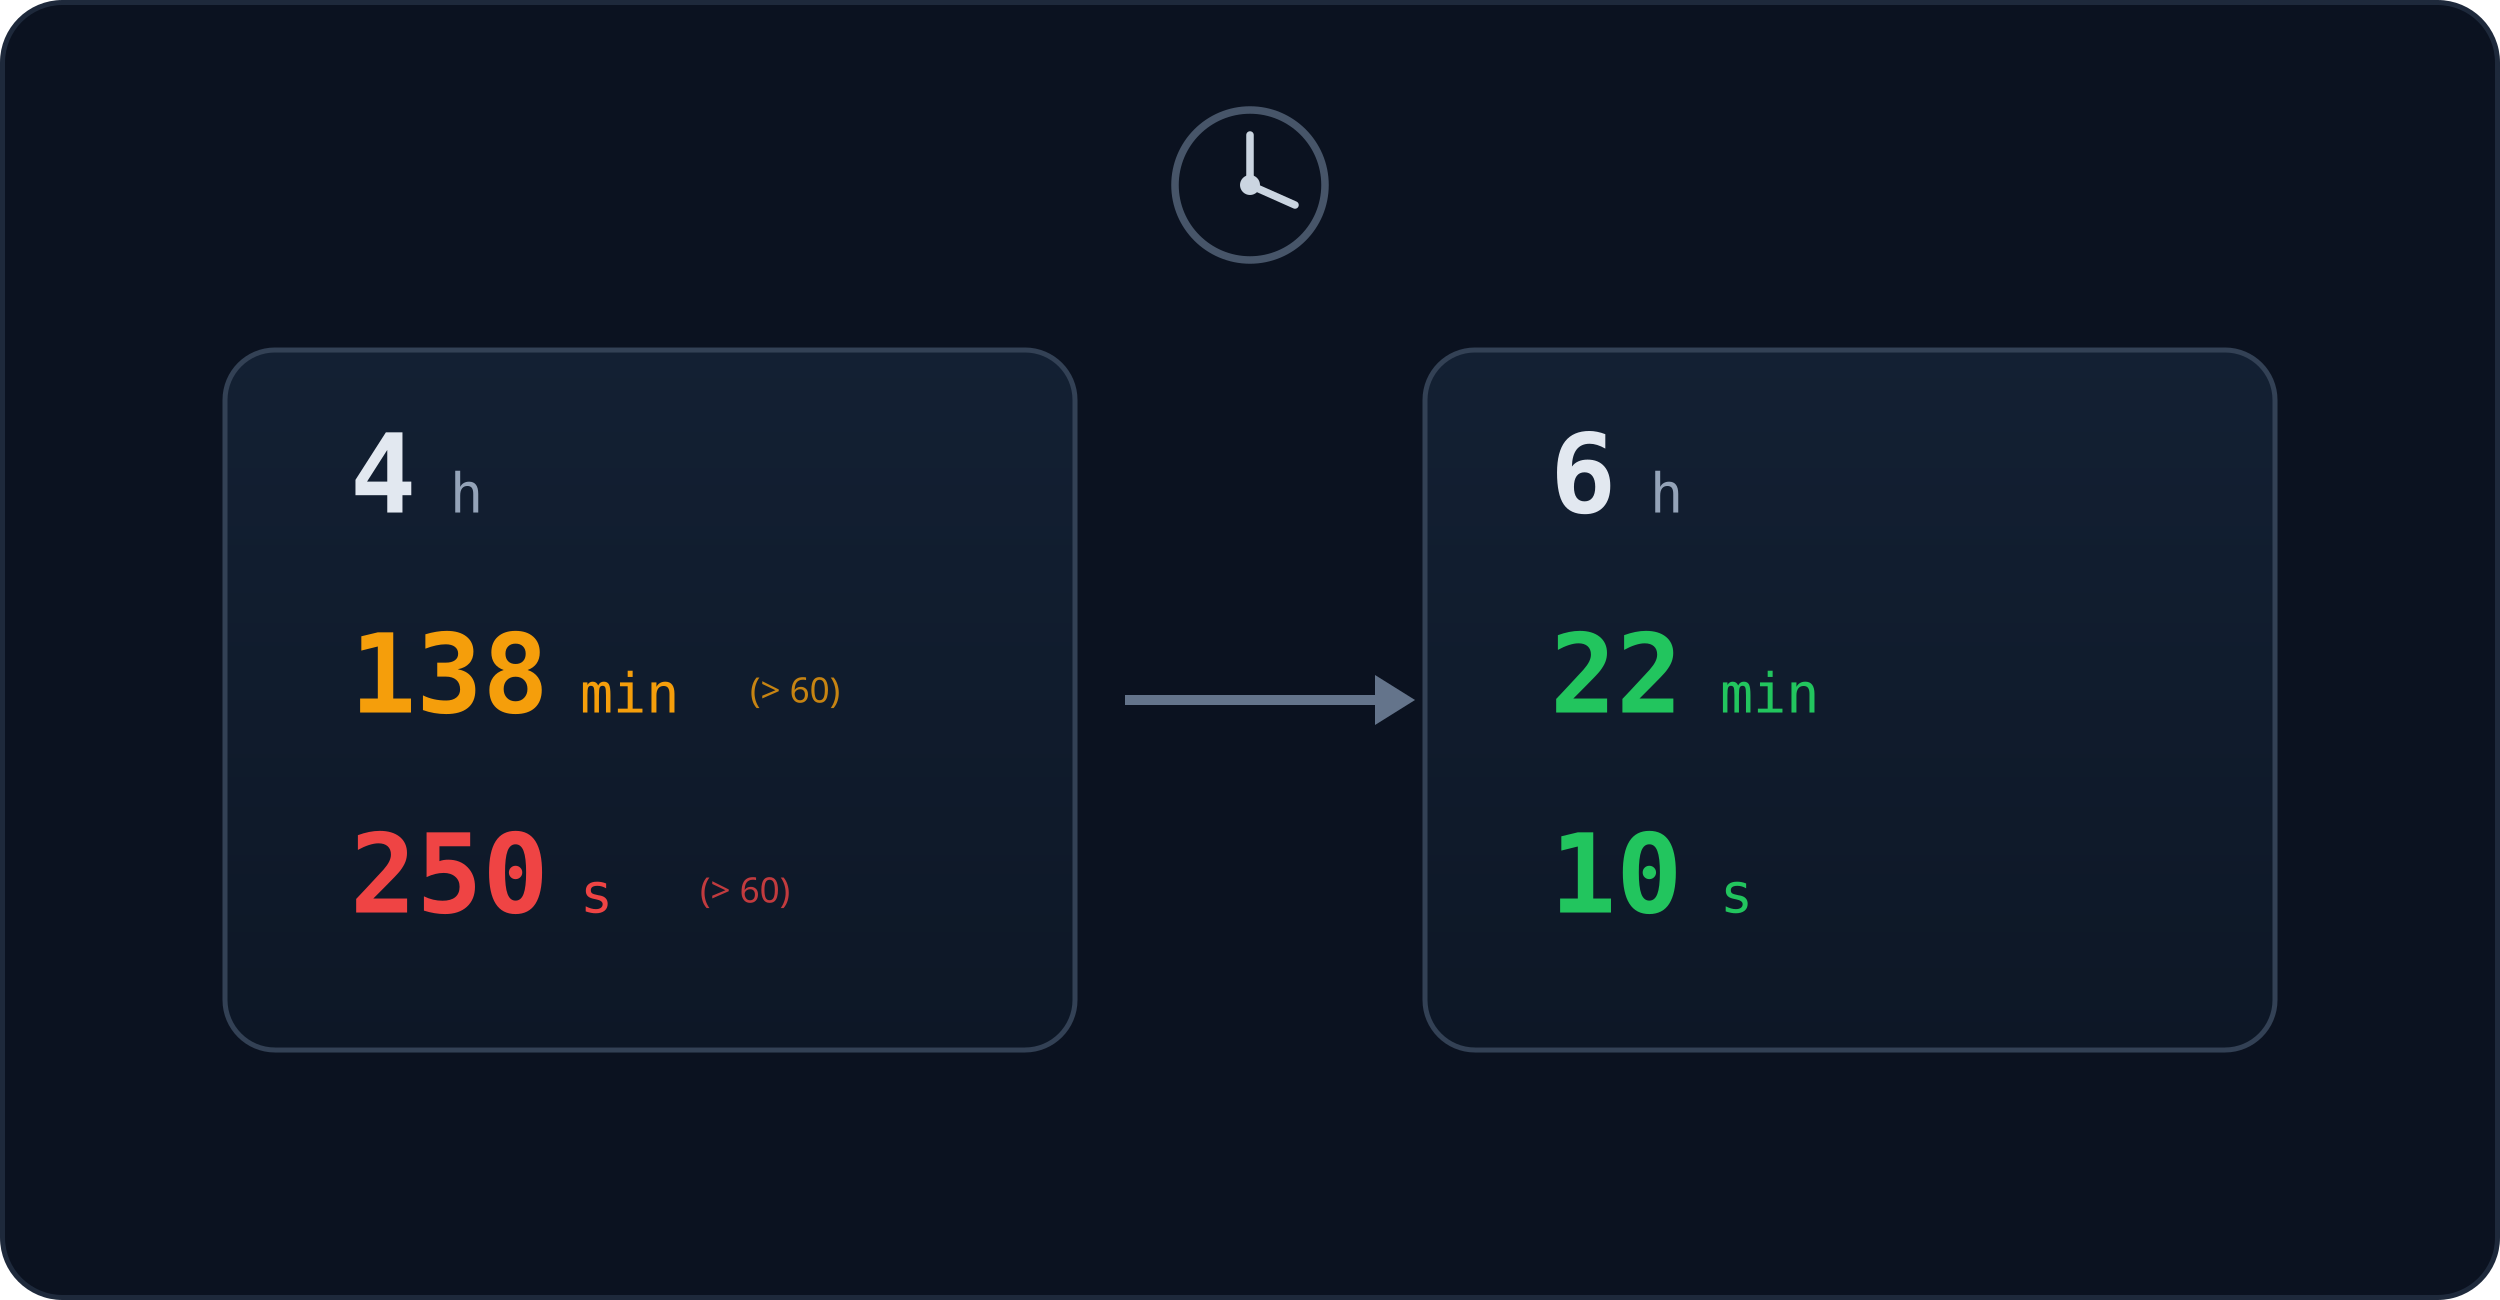
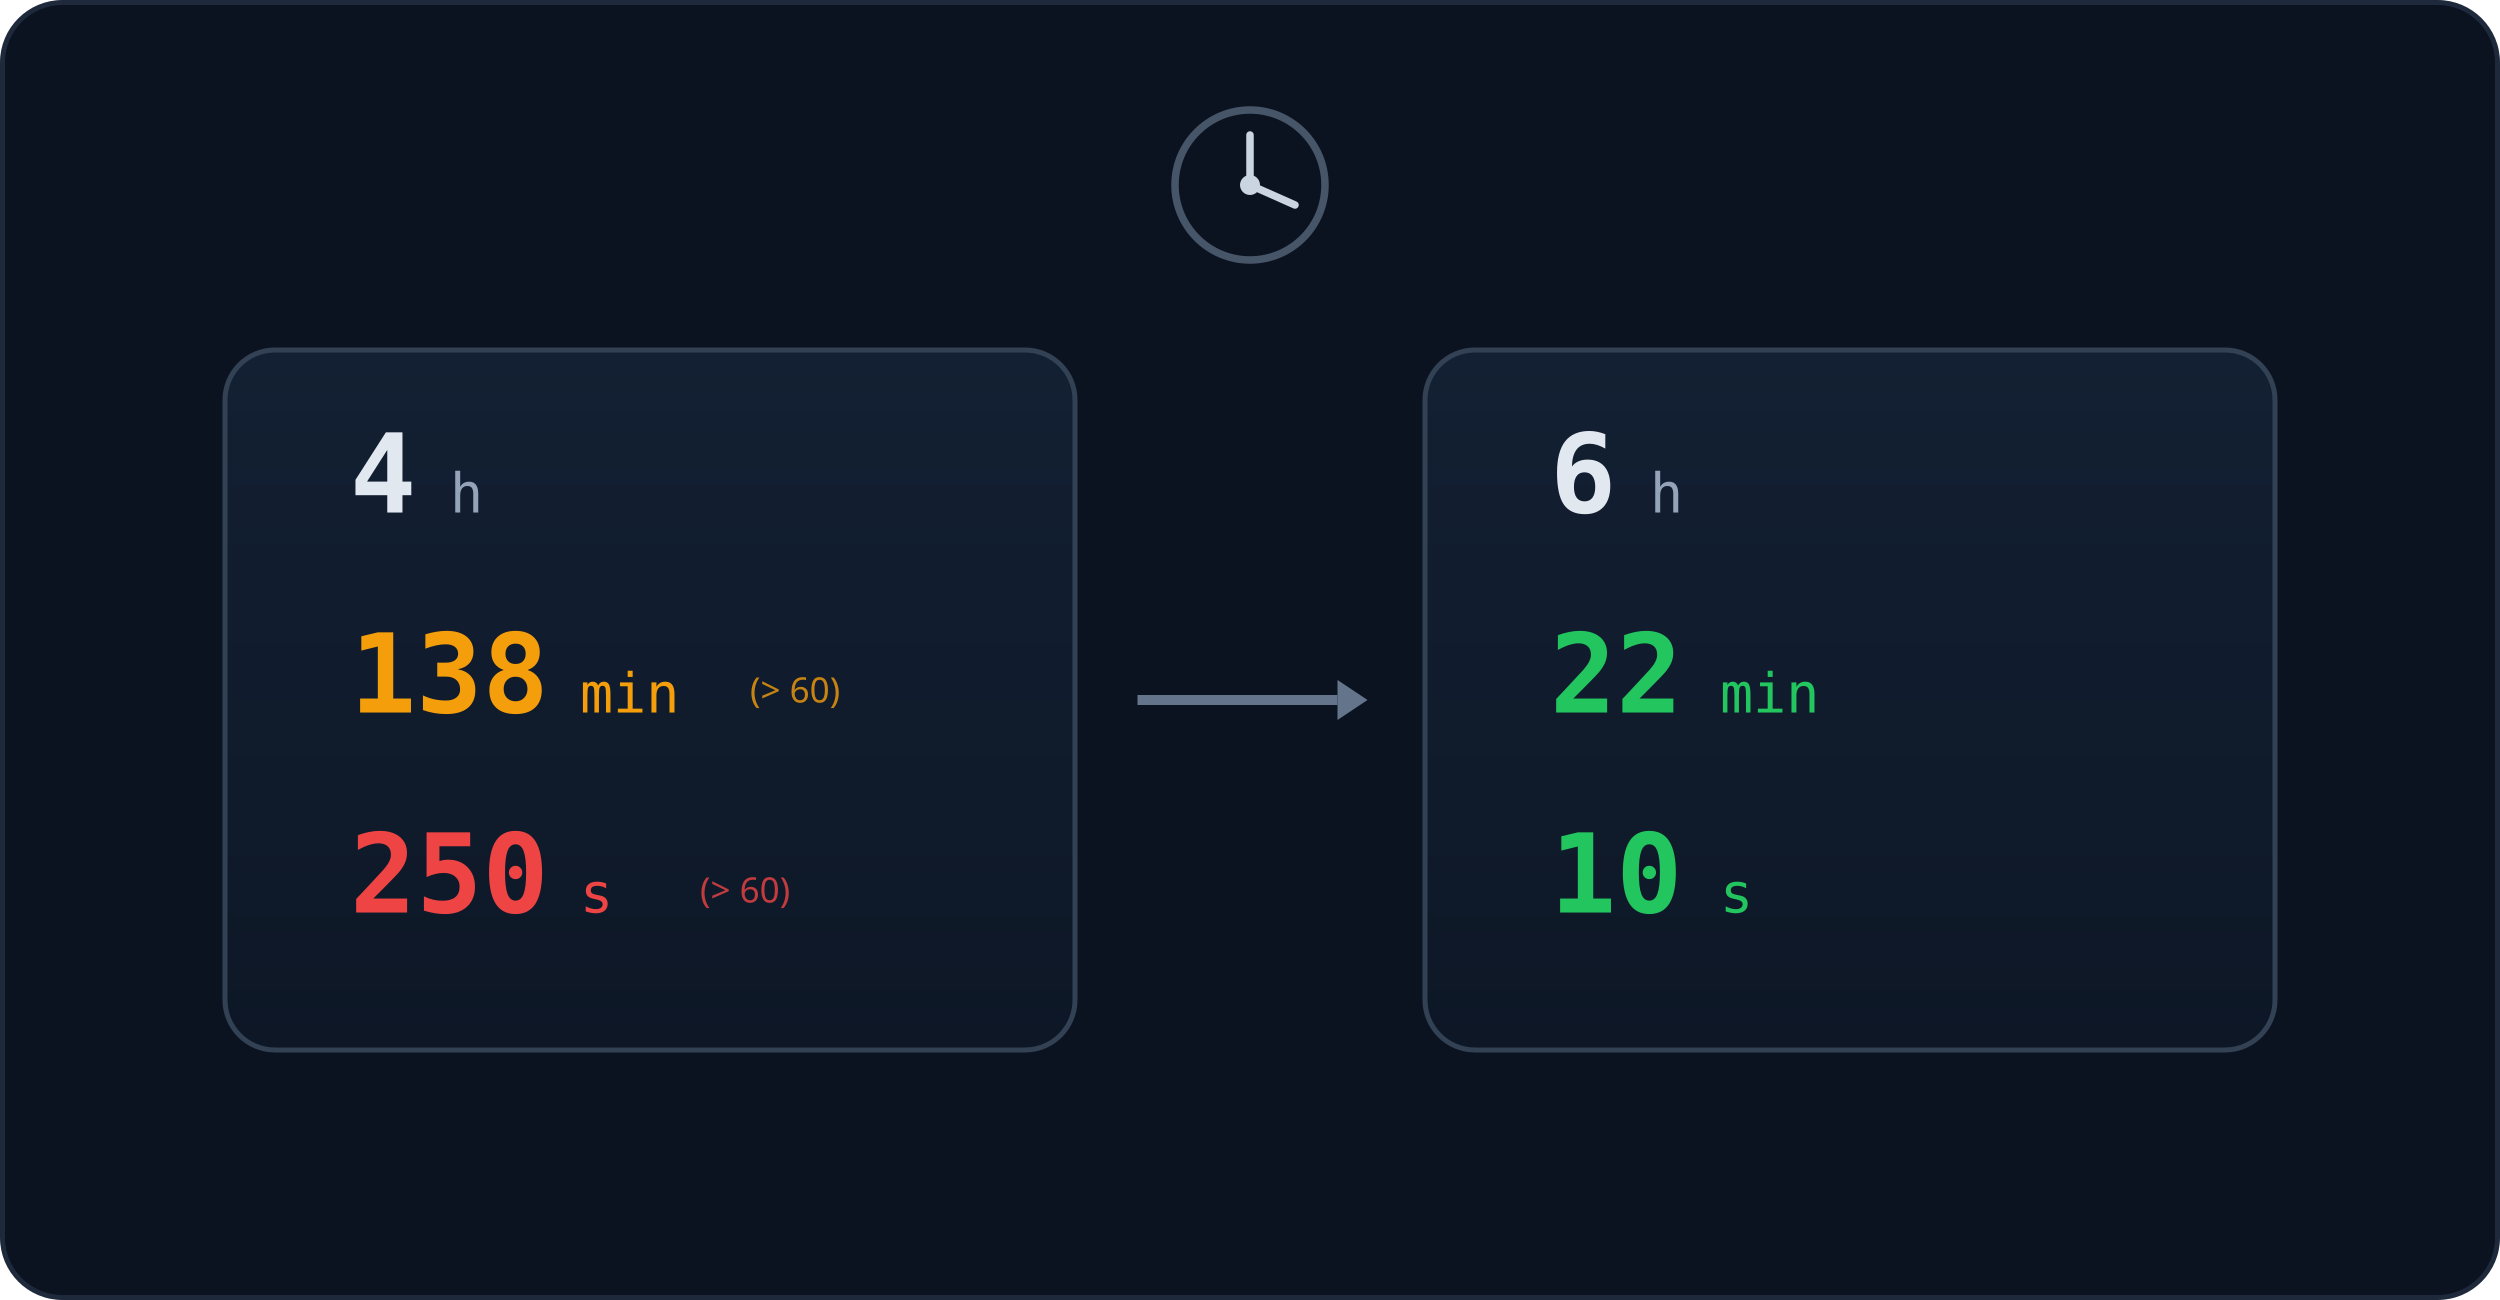
<svg xmlns="http://www.w3.org/2000/svg" viewBox="0 0 1000 520" role="img" aria-labelledby="timeTitle timeDesc">
  <defs>
    <linearGradient id="panel" x1="0" y1="0" x2="0" y2="1">
      <stop offset="0%" stop-color="#132033" />
      <stop offset="100%" stop-color="#0d1726" />
    </linearGradient>
  </defs>
  <rect x="1" y="1" width="998" height="518" rx="24" fill="#0b1220" stroke="#1e293b" stroke-width="2" />
  <circle cx="500" cy="74" r="30" fill="#0b1220" stroke="#475569" stroke-width="3" />
  <line x1="500" y1="74" x2="500" y2="54" stroke="#cbd5e1" stroke-width="3" stroke-linecap="round" />
  <line x1="500" y1="74" x2="518" y2="82" stroke="#cbd5e1" stroke-width="3" stroke-linecap="round" />
  <circle cx="500" cy="74" r="4" fill="#cbd5e1" />
  <rect x="90" y="140" width="340" height="280" rx="20" fill="url(#panel)" stroke="#334155" stroke-width="2" />
  <g font-family="ui-monospace, SFMono-Regular, Menlo, Consolas, monospace">
    <g transform="translate(140, 205)">
      <text x="0" y="0" font-size="44" font-weight="600" fill="#e2e8f0">4</text>
      <text x="40" y="0" font-size="22" fill="#94a3b8">h</text>
    </g>
    <g transform="translate(140, 285)">
      <text x="0" y="0" font-size="44" font-weight="600" fill="#f59e0b">138</text>
      <text x="92" y="0" font-size="22" fill="#f59e0b">min</text>
      <text x="160" y="-4" font-size="14" font-family="ui-sans-serif, system-ui, sans-serif" fill="#f59e0b" opacity="0.8">(&gt; 60)</text>
    </g>
    <g transform="translate(140, 365)">
      <text x="0" y="0" font-size="44" font-weight="600" fill="#ef4444">250</text>
      <text x="92" y="0" font-size="22" fill="#ef4444">s</text>
      <text x="140" y="-4" font-size="14" font-family="ui-sans-serif, system-ui, sans-serif" fill="#ef4444" opacity="0.8">(&gt; 60)</text>
    </g>
  </g>
  <g>
-     <line x1="450" y1="280" x2="550" y2="280" stroke="#64748b" stroke-width="4" />
-     <polygon points="550,270 566,280 550,290" fill="#64748b" />
+     <line x1="455" y1="280" x2="535" y2="280" stroke="#64748b" stroke-width="4" />
+     <polygon points="535,272 547,280 535,288" fill="#64748b" />
  </g>
  <rect x="570" y="140" width="340" height="280" rx="20" fill="url(#panel)" stroke="#334155" stroke-width="2" />
  <g font-family="ui-monospace, SFMono-Regular, Menlo, Consolas, monospace">
    <g transform="translate(620, 205)">
      <text x="0" y="0" font-size="44" font-weight="600" fill="#e2e8f0">6</text>
      <text x="40" y="0" font-size="22" fill="#94a3b8">h</text>
    </g>
    <g transform="translate(620, 285)">
      <text x="0" y="0" font-size="44" font-weight="600" fill="#22c55e">22</text>
      <text x="68" y="0" font-size="22" fill="#22c55e">min</text>
    </g>
    <g transform="translate(620, 365)">
      <text x="0" y="0" font-size="44" font-weight="600" fill="#22c55e">10</text>
      <text x="68" y="0" font-size="22" fill="#22c55e">s</text>
    </g>
  </g>
</svg>
